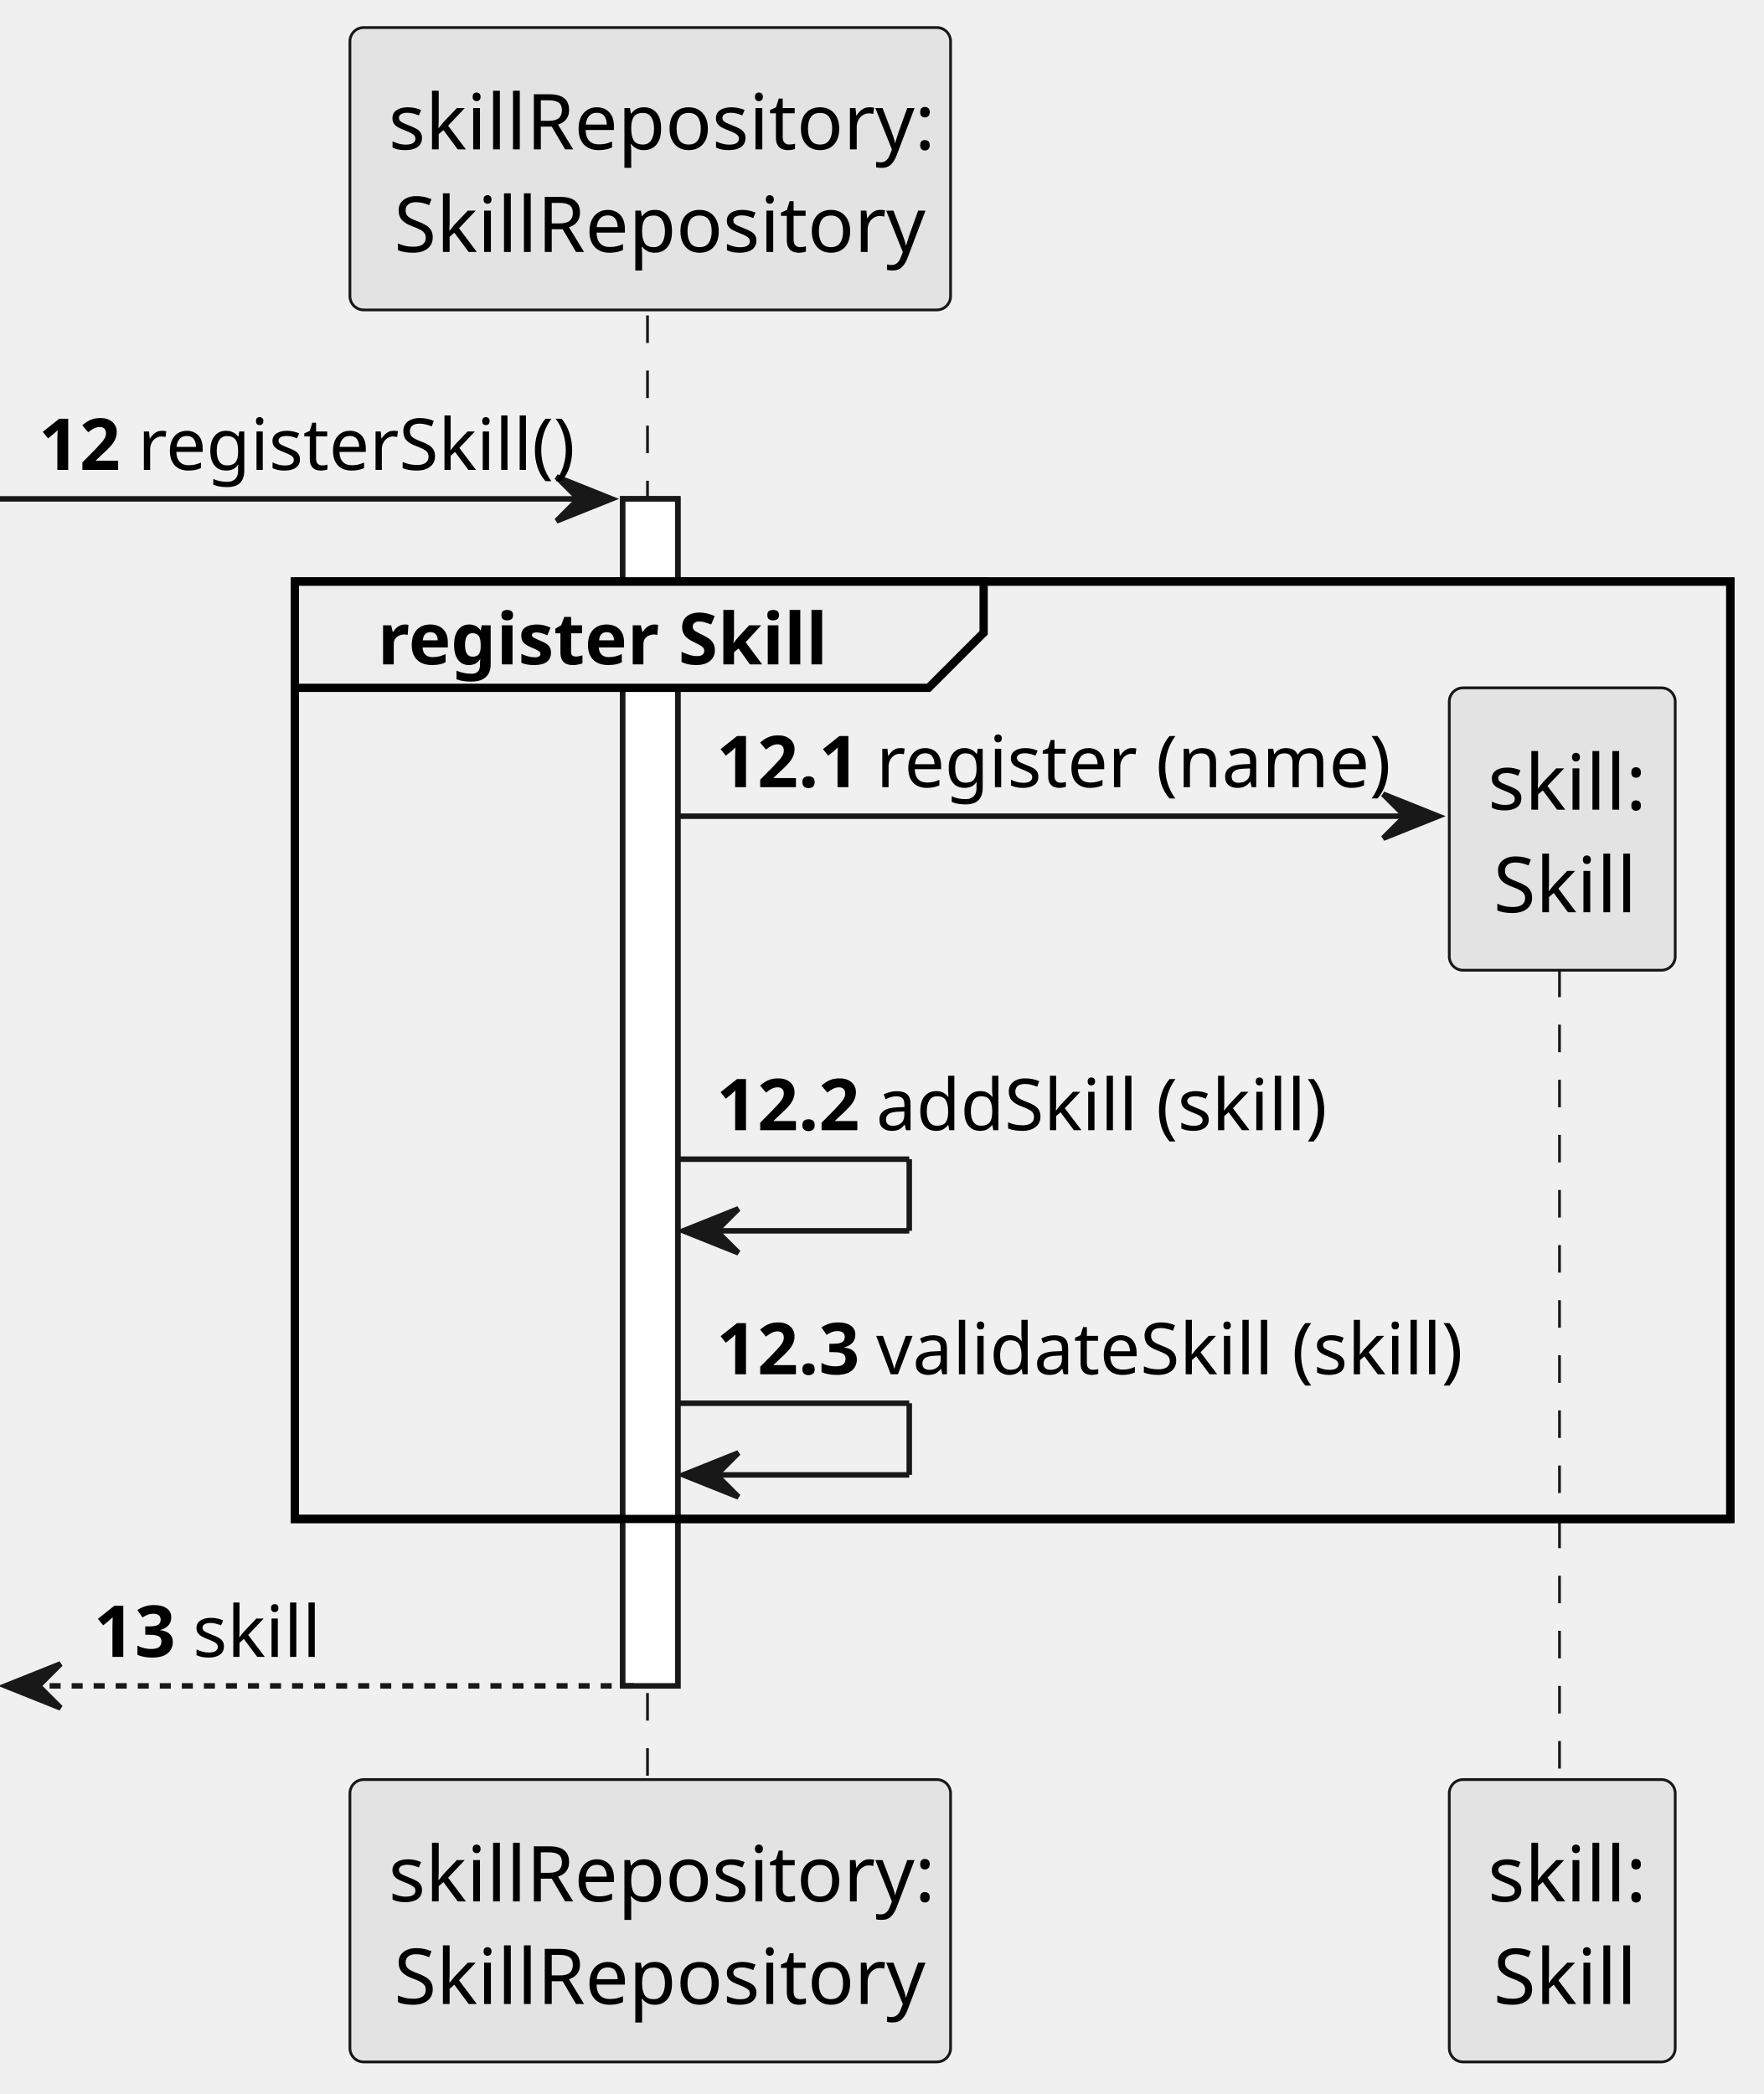
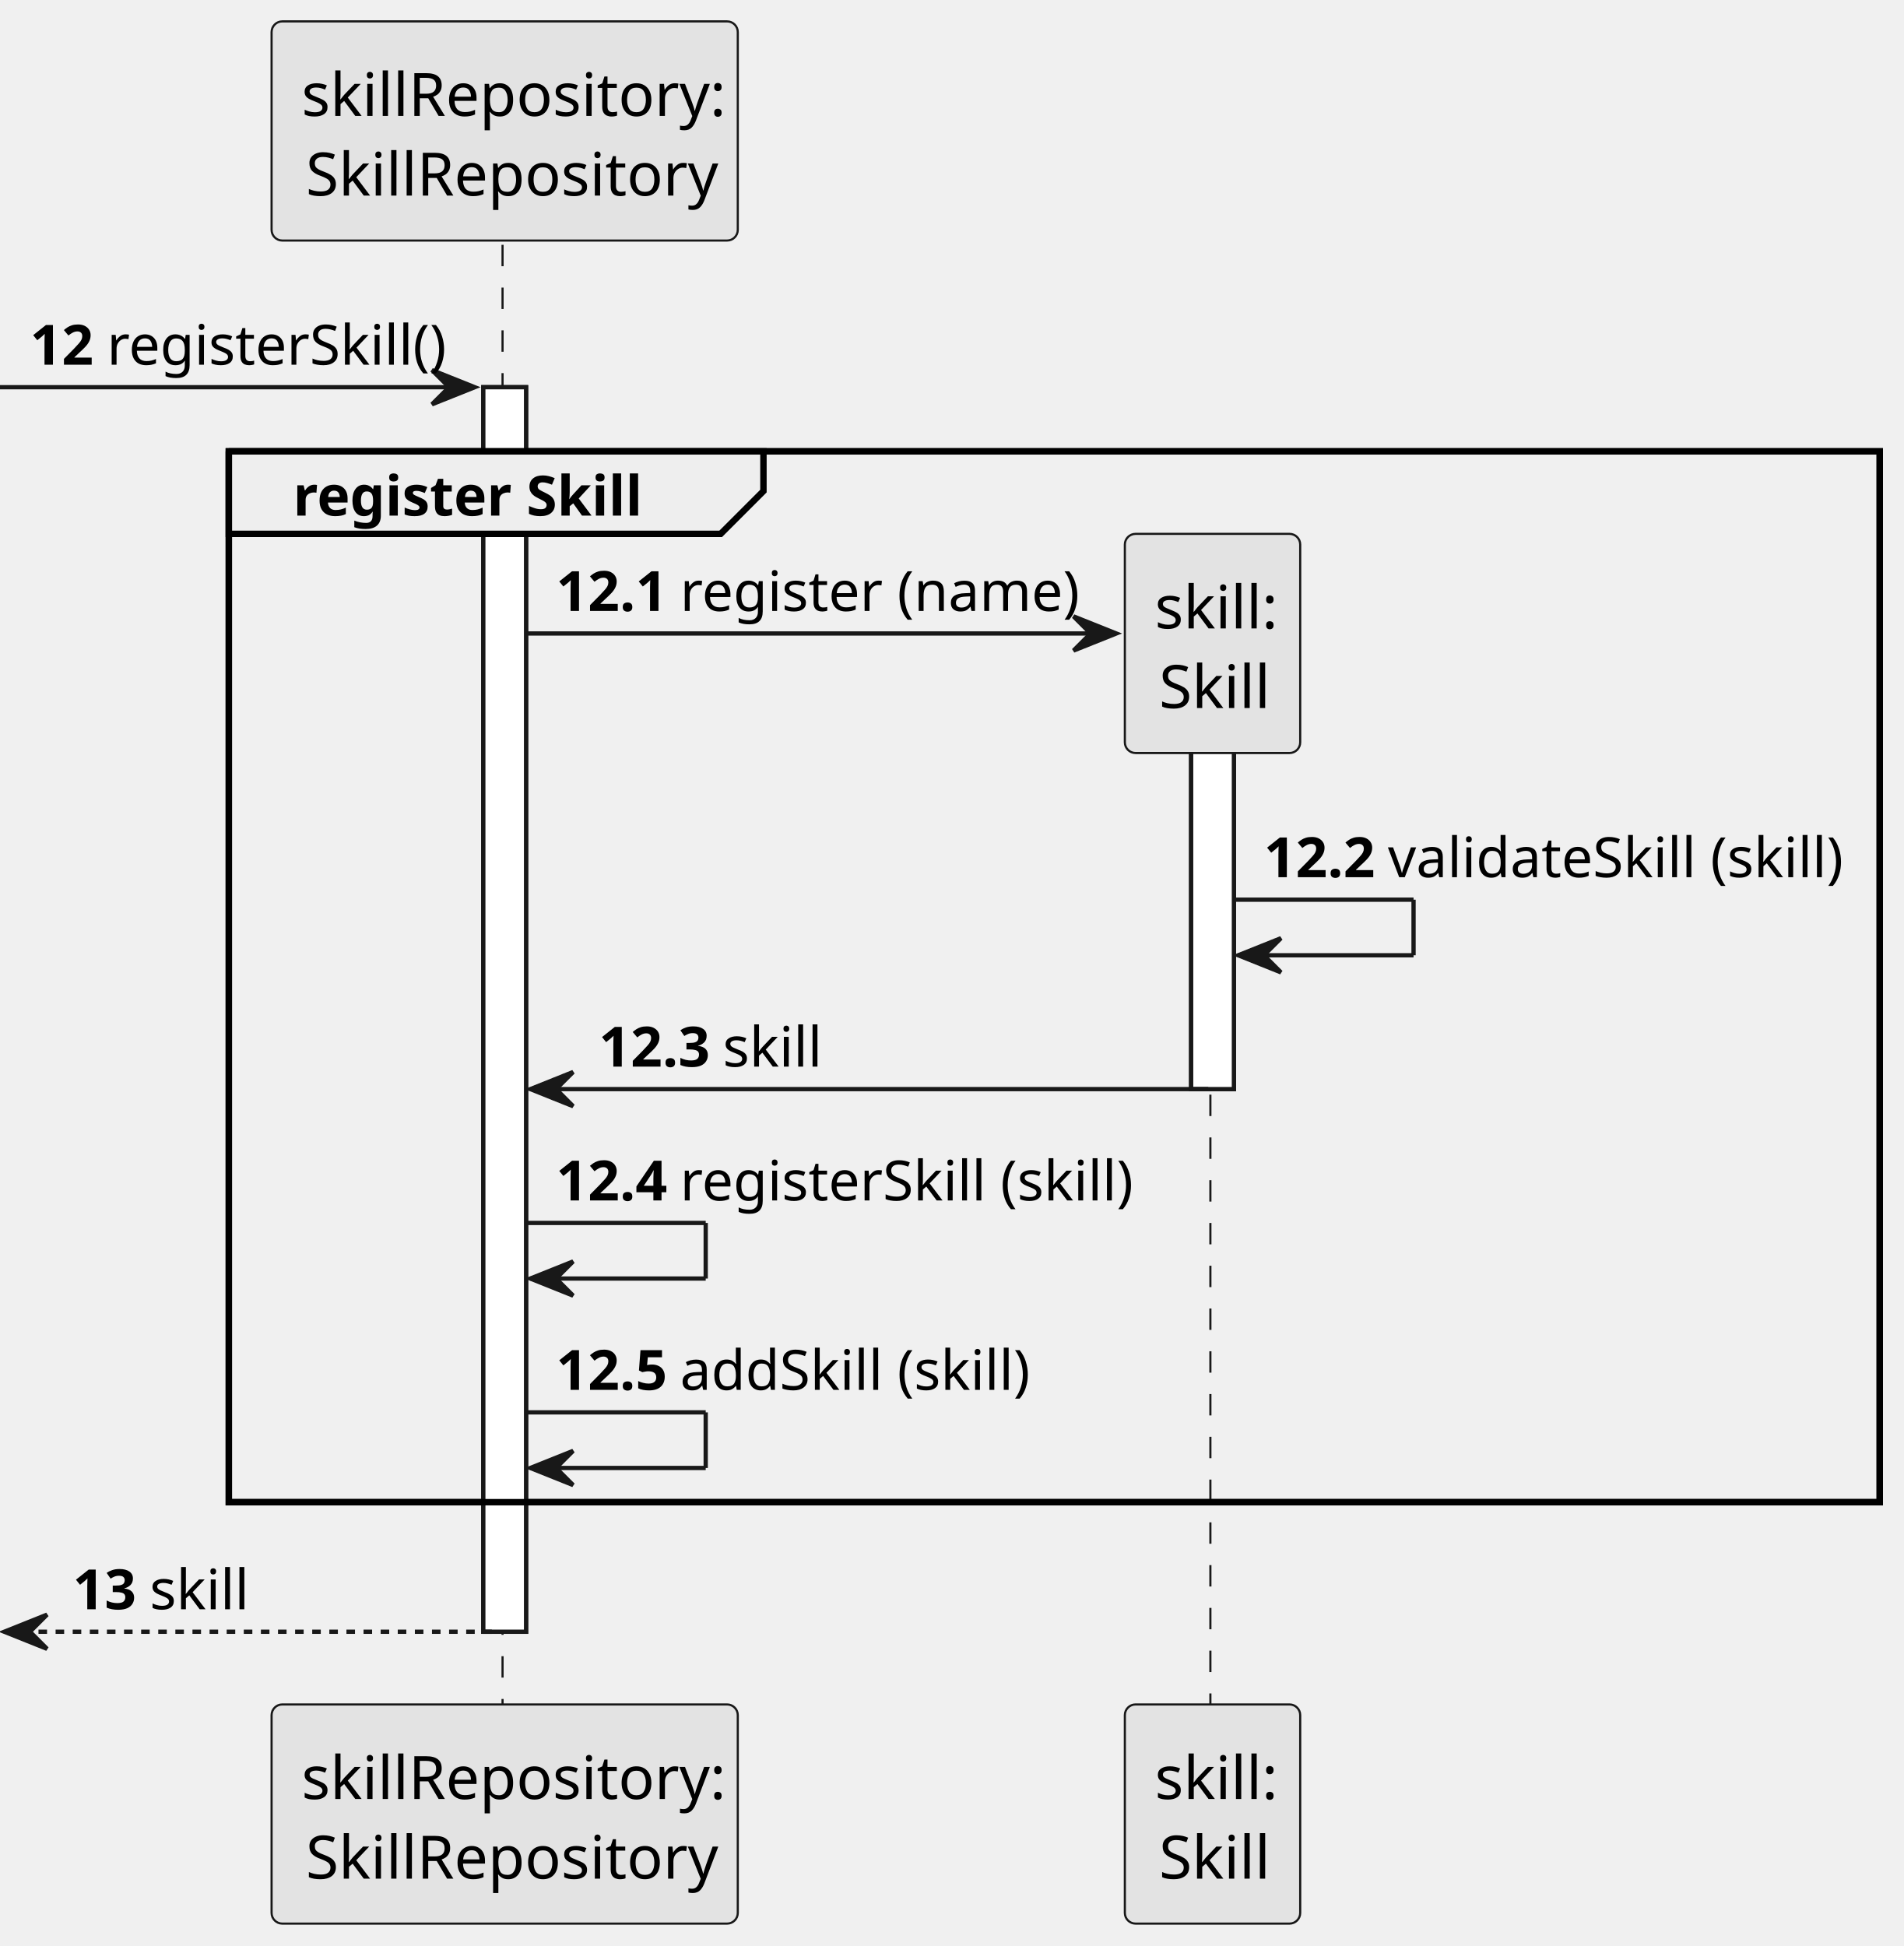
- <svg xmlns="http://www.w3.org/2000/svg" contentStyleType="text/css" height="380px" preserveAspectRatio="none" style="width:320px;height:380px;background:#FFFFFF;" version="1.1" viewBox="0 0 320 380" width="320px" zoomAndPan="magnify">
+ <svg xmlns="http://www.w3.org/2000/svg" contentStyleType="text/css" height="455px" preserveAspectRatio="none" style="width:445px;height:455px;background:#FFFFFF;" version="1.1" viewBox="0 0 445 455" width="445px" zoomAndPan="magnify">
  <defs />
  <g>
-     <rect fill="#FFFFFF" height="215.406" style="stroke:#181818;stroke-width:1.0;" width="10" x="113" y="90.533" />
-     <rect fill="none" height="170.115" style="stroke:#000000;stroke-width:1.5;" width="260.5" x="53.5" y="105.533" />
-     <line style="stroke:#181818;stroke-width:0.5;stroke-dasharray:5.0,5.0;" x1="117.5" x2="117.5" y1="57.242" y2="323.94" />
-     <line style="stroke:#181818;stroke-width:0.5;stroke-dasharray:5.0,5.0;" x1="283" x2="283" y1="165.945" y2="323.94" />
+     <rect fill="#FFFFFF" height="290.988" style="stroke:#181818;stroke-width:1.0;" width="10" x="113" y="90.533" />
+     <rect fill="#FFFFFF" height="96.533" style="stroke:#181818;stroke-width:1.0;" width="10" x="278.5" y="158.115" />
+     <rect fill="none" height="245.697" style="stroke:#000000;stroke-width:1.5;" width="386" x="53.5" y="105.533" />
+     <line style="stroke:#181818;stroke-width:0.5;stroke-dasharray:5.0,5.0;" x1="117.5" x2="117.5" y1="57.242" y2="399.522" />
+     <line style="stroke:#181818;stroke-width:0.5;stroke-dasharray:5.0,5.0;" x1="283" x2="283" y1="165.945" y2="399.522" />
    <rect fill="#E3E3E3" height="51.242" rx="2.5" ry="2.5" style="stroke:#181818;stroke-width:0.5;" width="109" x="63.5" y="5" />
    <text fill="#000000" font-family="sans-serif" font-size="14" lengthAdjust="spacing" textLength="95" x="70.5" y="27.107">skillRepository:</text>
    <text fill="#000000" font-family="sans-serif" font-size="14" lengthAdjust="spacing" textLength="93" x="71.5" y="45.728">SkillRepository</text>
-     <rect fill="#E3E3E3" height="51.242" rx="2.5" ry="2.5" style="stroke:#181818;stroke-width:0.5;" width="109" x="63.5" y="322.94" />
-     <text fill="#000000" font-family="sans-serif" font-size="14" lengthAdjust="spacing" textLength="95" x="70.5" y="345.047">skillRepository:</text>
-     <text fill="#000000" font-family="sans-serif" font-size="14" lengthAdjust="spacing" textLength="93" x="71.5" y="363.668">SkillRepository</text>
-     <rect fill="#E3E3E3" height="51.242" rx="2.5" ry="2.5" style="stroke:#181818;stroke-width:0.5;" width="41" x="263" y="322.94" />
-     <text fill="#000000" font-family="sans-serif" font-size="14" lengthAdjust="spacing" textLength="27" x="270" y="345.047">skill:</text>
-     <text fill="#000000" font-family="sans-serif" font-size="14" lengthAdjust="spacing" textLength="25" x="271" y="363.668">Skill</text>
-     <rect fill="#FFFFFF" height="215.406" style="stroke:#181818;stroke-width:1.0;" width="10" x="113" y="90.533" />
+     <rect fill="#E3E3E3" height="51.242" rx="2.5" ry="2.5" style="stroke:#181818;stroke-width:0.5;" width="109" x="63.5" y="398.522" />
+     <text fill="#000000" font-family="sans-serif" font-size="14" lengthAdjust="spacing" textLength="95" x="70.5" y="420.629">skillRepository:</text>
+     <text fill="#000000" font-family="sans-serif" font-size="14" lengthAdjust="spacing" textLength="93" x="71.5" y="439.25">SkillRepository</text>
+     <rect fill="#E3E3E3" height="51.242" rx="2.5" ry="2.5" style="stroke:#181818;stroke-width:0.5;" width="41" x="263" y="398.522" />
+     <text fill="#000000" font-family="sans-serif" font-size="14" lengthAdjust="spacing" textLength="27" x="270" y="420.629">skill:</text>
+     <text fill="#000000" font-family="sans-serif" font-size="14" lengthAdjust="spacing" textLength="25" x="271" y="439.25">Skill</text>
+     <rect fill="#FFFFFF" height="290.988" style="stroke:#181818;stroke-width:1.0;" width="10" x="113" y="90.533" />
+     <rect fill="#FFFFFF" height="96.533" style="stroke:#181818;stroke-width:1.0;" width="10" x="278.5" y="158.115" />
    <polygon fill="#181818" points="101,86.533,111,90.533,101,94.533,105,90.533" style="stroke:#181818;stroke-width:1.0;" />
    <line style="stroke:#181818;stroke-width:1.0;" x1="0" x2="107" y1="90.533" y2="90.533" />
    <text fill="#000000" font-family="sans-serif" font-size="13" font-weight="bold" lengthAdjust="spacing" textLength="14" x="7" y="85.27">12</text>
    <text fill="#000000" font-family="sans-serif" font-size="13" lengthAdjust="spacing" textLength="76" x="25" y="85.27">registerSkill()</text>
    <path d="M53.5,105.533 L178.5,105.533 L178.5,114.824 L168.5,124.824 L53.5,124.824 L53.5,105.533 " fill="#EEEEEE" style="stroke:#000000;stroke-width:1.5;" />
-     <rect fill="none" height="170.115" style="stroke:#000000;stroke-width:1.5;" width="260.5" x="53.5" y="105.533" />
+     <rect fill="none" height="245.697" style="stroke:#000000;stroke-width:1.5;" width="386" x="53.5" y="105.533" />
    <text fill="#000000" font-family="sans-serif" font-size="13" font-weight="bold" lengthAdjust="spacing" textLength="80" x="68.5" y="120.561">register Skill</text>
    <polygon fill="#181818" points="251,144.115,261,148.115,251,152.115,255,148.115" style="stroke:#181818;stroke-width:1.0;" />
    <line style="stroke:#181818;stroke-width:1.0;" x1="123" x2="257" y1="148.115" y2="148.115" />
    <text fill="#000000" font-family="sans-serif" font-size="13" font-weight="bold" lengthAdjust="spacing" textLength="25" x="130" y="142.852">12.1</text>
    <text fill="#000000" font-family="sans-serif" font-size="13" lengthAdjust="spacing" textLength="87" x="159" y="142.852">register (name)</text>
    <rect fill="#E3E3E3" height="51.242" rx="2.5" ry="2.5" style="stroke:#181818;stroke-width:0.5;" width="41" x="263" y="124.824" />
    <text fill="#000000" font-family="sans-serif" font-size="14" lengthAdjust="spacing" textLength="27" x="270" y="146.932">skill:</text>
    <text fill="#000000" font-family="sans-serif" font-size="14" lengthAdjust="spacing" textLength="25" x="271" y="165.553">Skill</text>
-     <line style="stroke:#181818;stroke-width:1.0;" x1="123" x2="165" y1="210.357" y2="210.357" />
-     <line style="stroke:#181818;stroke-width:1.0;" x1="165" x2="165" y1="210.357" y2="223.357" />
-     <line style="stroke:#181818;stroke-width:1.0;" x1="124" x2="165" y1="223.357" y2="223.357" />
-     <polygon fill="#181818" points="134,219.357,124,223.357,134,227.357,130,223.357" style="stroke:#181818;stroke-width:1.0;" />
-     <text fill="#000000" font-family="sans-serif" font-size="13" font-weight="bold" lengthAdjust="spacing" textLength="25" x="130" y="205.095">12.2</text>
-     <text fill="#000000" font-family="sans-serif" font-size="13" lengthAdjust="spacing" textLength="81" x="159" y="205.095">addSkill (skill)</text>
-     <line style="stroke:#181818;stroke-width:1.0;" x1="123" x2="165" y1="254.648" y2="254.648" />
-     <line style="stroke:#181818;stroke-width:1.0;" x1="165" x2="165" y1="254.648" y2="267.648" />
-     <line style="stroke:#181818;stroke-width:1.0;" x1="124" x2="165" y1="267.648" y2="267.648" />
-     <polygon fill="#181818" points="134,263.648,124,267.648,134,271.648,130,267.648" style="stroke:#181818;stroke-width:1.0;" />
-     <text fill="#000000" font-family="sans-serif" font-size="13" font-weight="bold" lengthAdjust="spacing" textLength="25" x="130" y="249.386">12.3</text>
-     <text fill="#000000" font-family="sans-serif" font-size="13" lengthAdjust="spacing" textLength="103" x="159" y="249.386">validateSkill (skill)</text>
-     <polygon fill="#181818" points="11,301.94,1,305.94,11,309.94,7,305.94" style="stroke:#181818;stroke-width:1.0;" />
-     <line style="stroke:#181818;stroke-width:1.0;stroke-dasharray:2.0,2.0;" x1="5" x2="117" y1="305.94" y2="305.94" />
-     <text fill="#000000" font-family="sans-serif" font-size="13" font-weight="bold" lengthAdjust="spacing" textLength="14" x="17" y="300.677">13</text>
-     <text fill="#000000" font-family="sans-serif" font-size="13" lengthAdjust="spacing" textLength="23" x="35" y="300.677">skill</text>
+     <line style="stroke:#181818;stroke-width:1.0;" x1="288.5" x2="330.5" y1="210.357" y2="210.357" />
+     <line style="stroke:#181818;stroke-width:1.0;" x1="330.5" x2="330.5" y1="210.357" y2="223.357" />
+     <line style="stroke:#181818;stroke-width:1.0;" x1="289.5" x2="330.5" y1="223.357" y2="223.357" />
+     <polygon fill="#181818" points="299.5,219.357,289.5,223.357,299.5,227.357,295.5,223.357" style="stroke:#181818;stroke-width:1.0;" />
+     <text fill="#000000" font-family="sans-serif" font-size="13" font-weight="bold" lengthAdjust="spacing" textLength="25" x="295.5" y="205.095">12.2</text>
+     <text fill="#000000" font-family="sans-serif" font-size="13" lengthAdjust="spacing" textLength="103" x="324.5" y="205.095">validateSkill (skill)</text>
+     <polygon fill="#181818" points="134,250.648,124,254.648,134,258.648,130,254.648" style="stroke:#181818;stroke-width:1.0;" />
+     <line style="stroke:#181818;stroke-width:1.0;" x1="128" x2="282.5" y1="254.648" y2="254.648" />
+     <text fill="#000000" font-family="sans-serif" font-size="13" font-weight="bold" lengthAdjust="spacing" textLength="25" x="140" y="249.386">12.3</text>
+     <text fill="#000000" font-family="sans-serif" font-size="13" lengthAdjust="spacing" textLength="23" x="169" y="249.386">skill</text>
+     <line style="stroke:#181818;stroke-width:1.0;" x1="123" x2="165" y1="285.94" y2="285.94" />
+     <line style="stroke:#181818;stroke-width:1.0;" x1="165" x2="165" y1="285.94" y2="298.94" />
+     <line style="stroke:#181818;stroke-width:1.0;" x1="124" x2="165" y1="298.94" y2="298.94" />
+     <polygon fill="#181818" points="134,294.94,124,298.94,134,302.94,130,298.94" style="stroke:#181818;stroke-width:1.0;" />
+     <text fill="#000000" font-family="sans-serif" font-size="13" font-weight="bold" lengthAdjust="spacing" textLength="25" x="130" y="280.677">12.4</text>
+     <text fill="#000000" font-family="sans-serif" font-size="13" lengthAdjust="spacing" textLength="103" x="159" y="280.677">registerSkill (skill)</text>
+     <line style="stroke:#181818;stroke-width:1.0;" x1="123" x2="165" y1="330.231" y2="330.231" />
+     <line style="stroke:#181818;stroke-width:1.0;" x1="165" x2="165" y1="330.231" y2="343.231" />
+     <line style="stroke:#181818;stroke-width:1.0;" x1="124" x2="165" y1="343.231" y2="343.231" />
+     <polygon fill="#181818" points="134,339.231,124,343.231,134,347.231,130,343.231" style="stroke:#181818;stroke-width:1.0;" />
+     <text fill="#000000" font-family="sans-serif" font-size="13" font-weight="bold" lengthAdjust="spacing" textLength="25" x="130" y="324.968">12.5</text>
+     <text fill="#000000" font-family="sans-serif" font-size="13" lengthAdjust="spacing" textLength="81" x="159" y="324.968">addSkill (skill)</text>
+     <polygon fill="#181818" points="11,377.522,1,381.522,11,385.522,7,381.522" style="stroke:#181818;stroke-width:1.0;" />
+     <line style="stroke:#181818;stroke-width:1.0;stroke-dasharray:2.0,2.0;" x1="5" x2="117" y1="381.522" y2="381.522" />
+     <text fill="#000000" font-family="sans-serif" font-size="13" font-weight="bold" lengthAdjust="spacing" textLength="14" x="17" y="376.259">13</text>
+     <text fill="#000000" font-family="sans-serif" font-size="13" lengthAdjust="spacing" textLength="23" x="35" y="376.259">skill</text>
  </g>
</svg>
